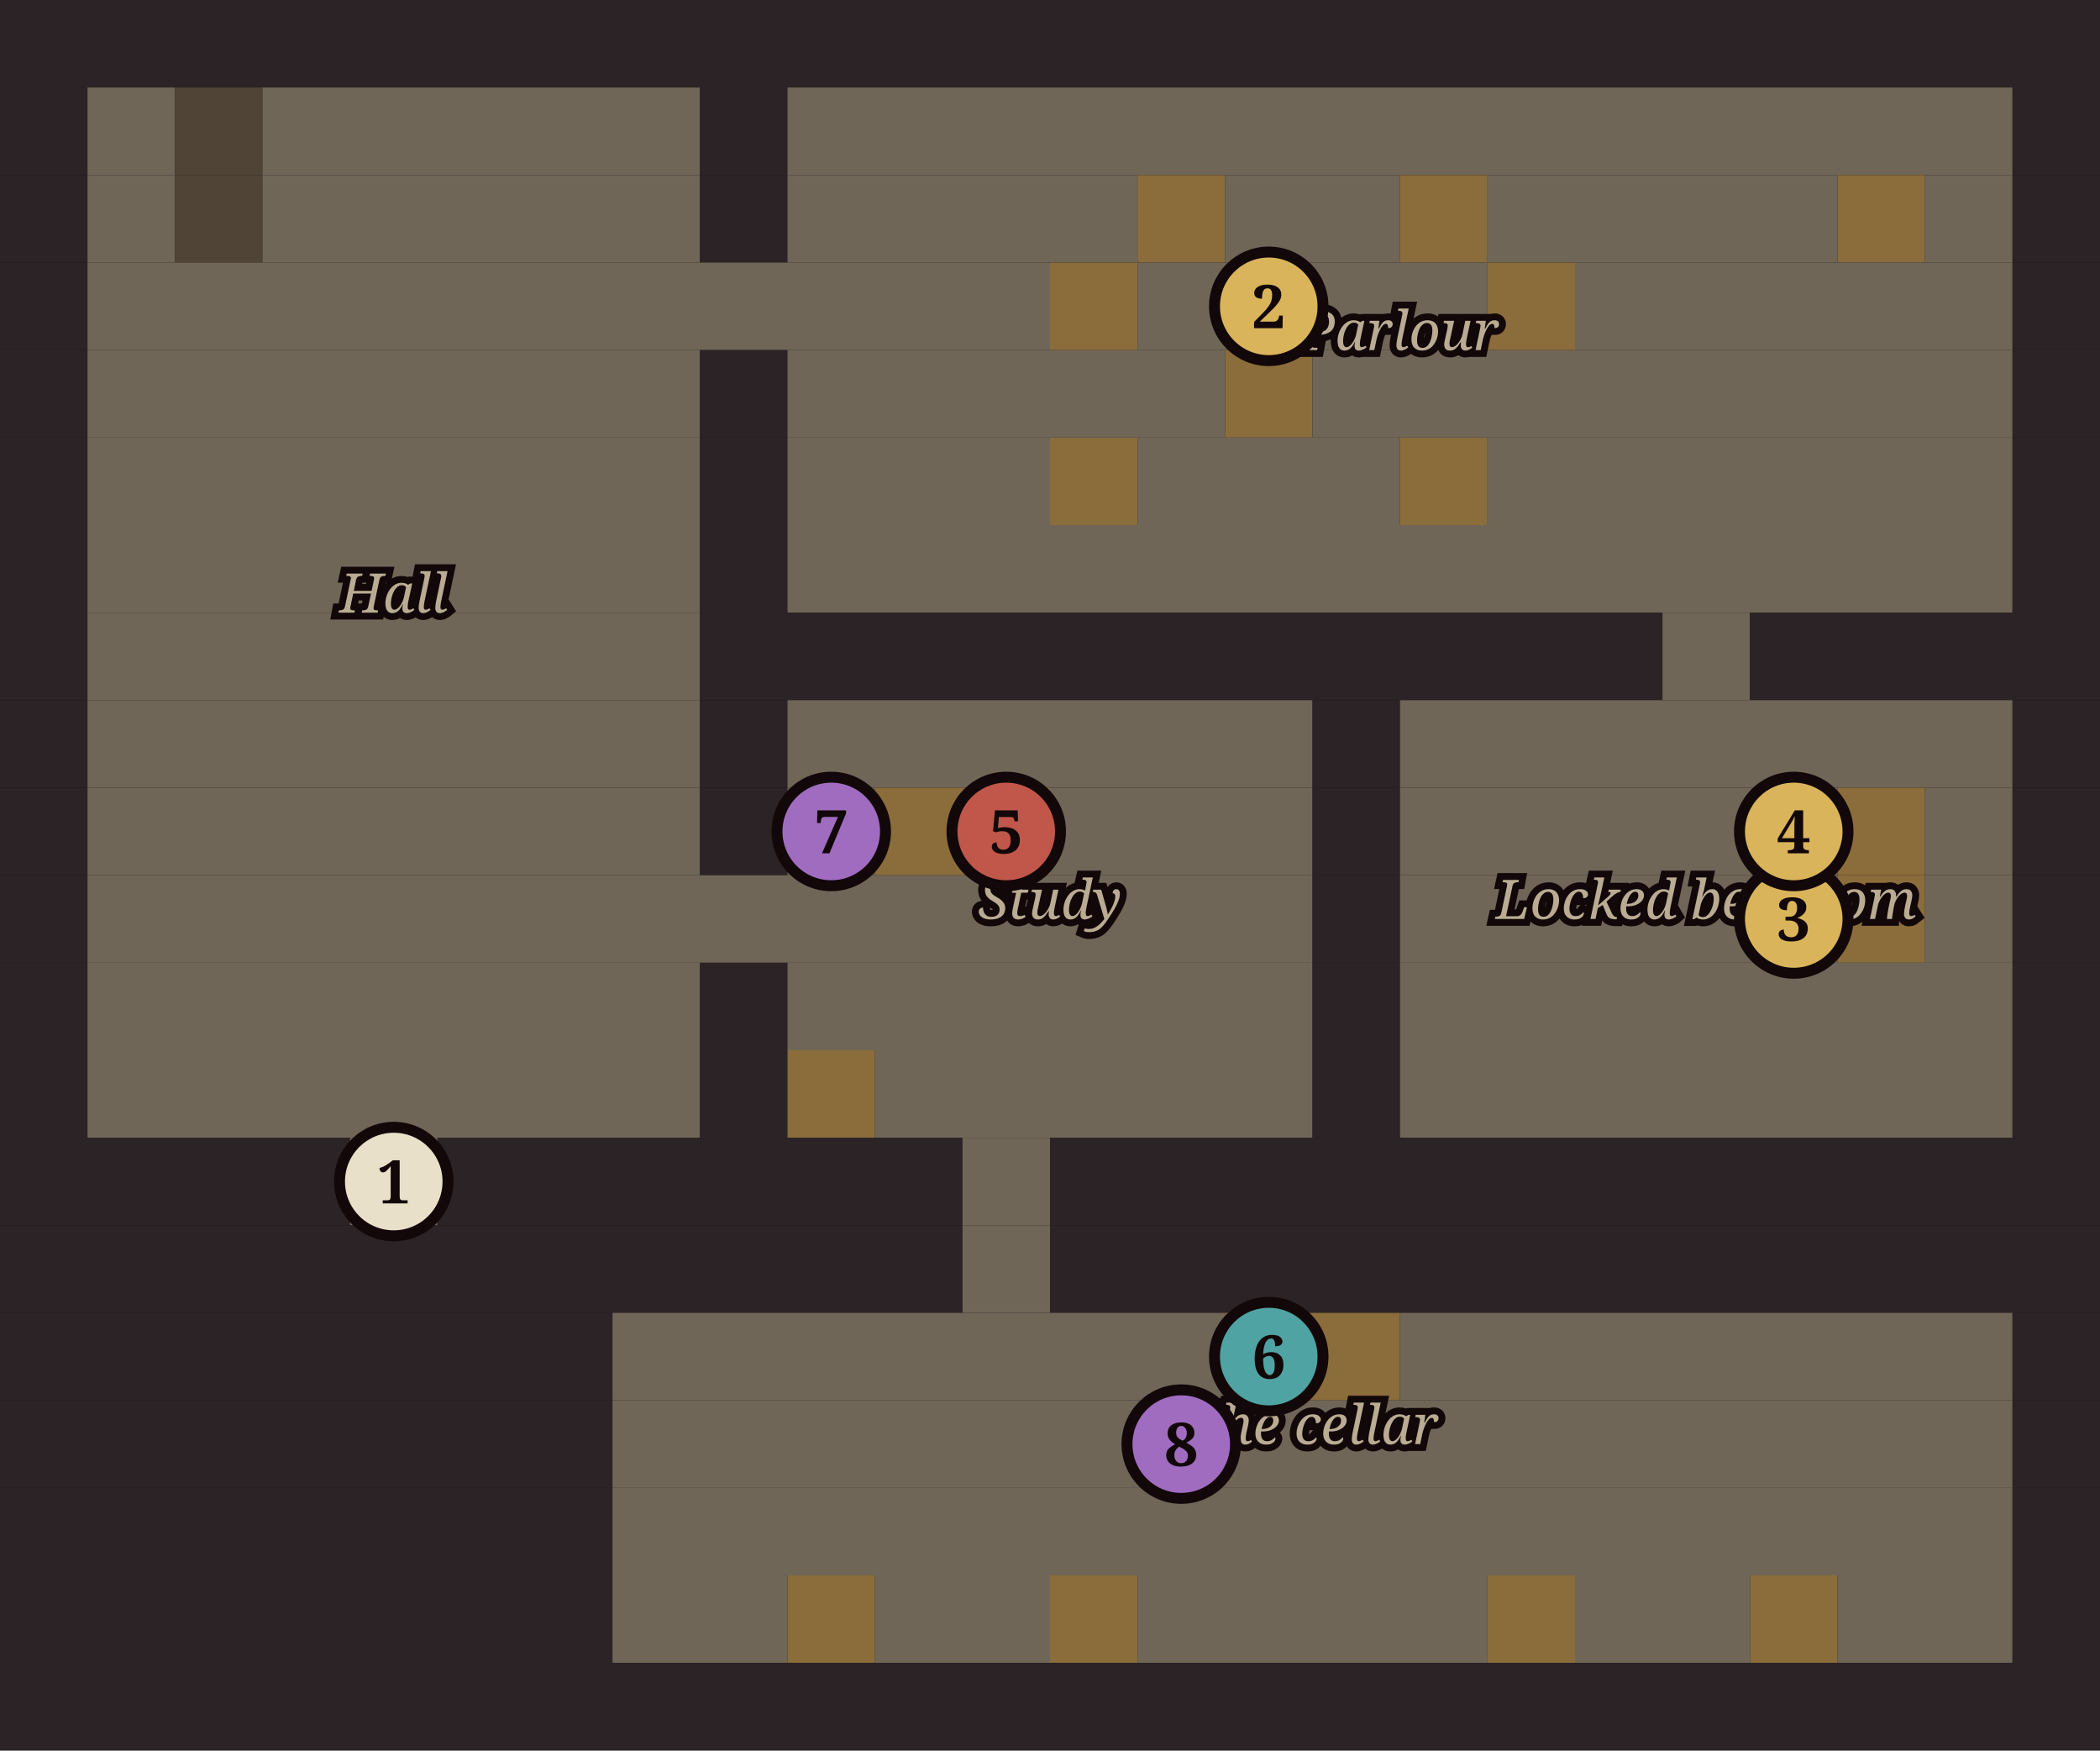
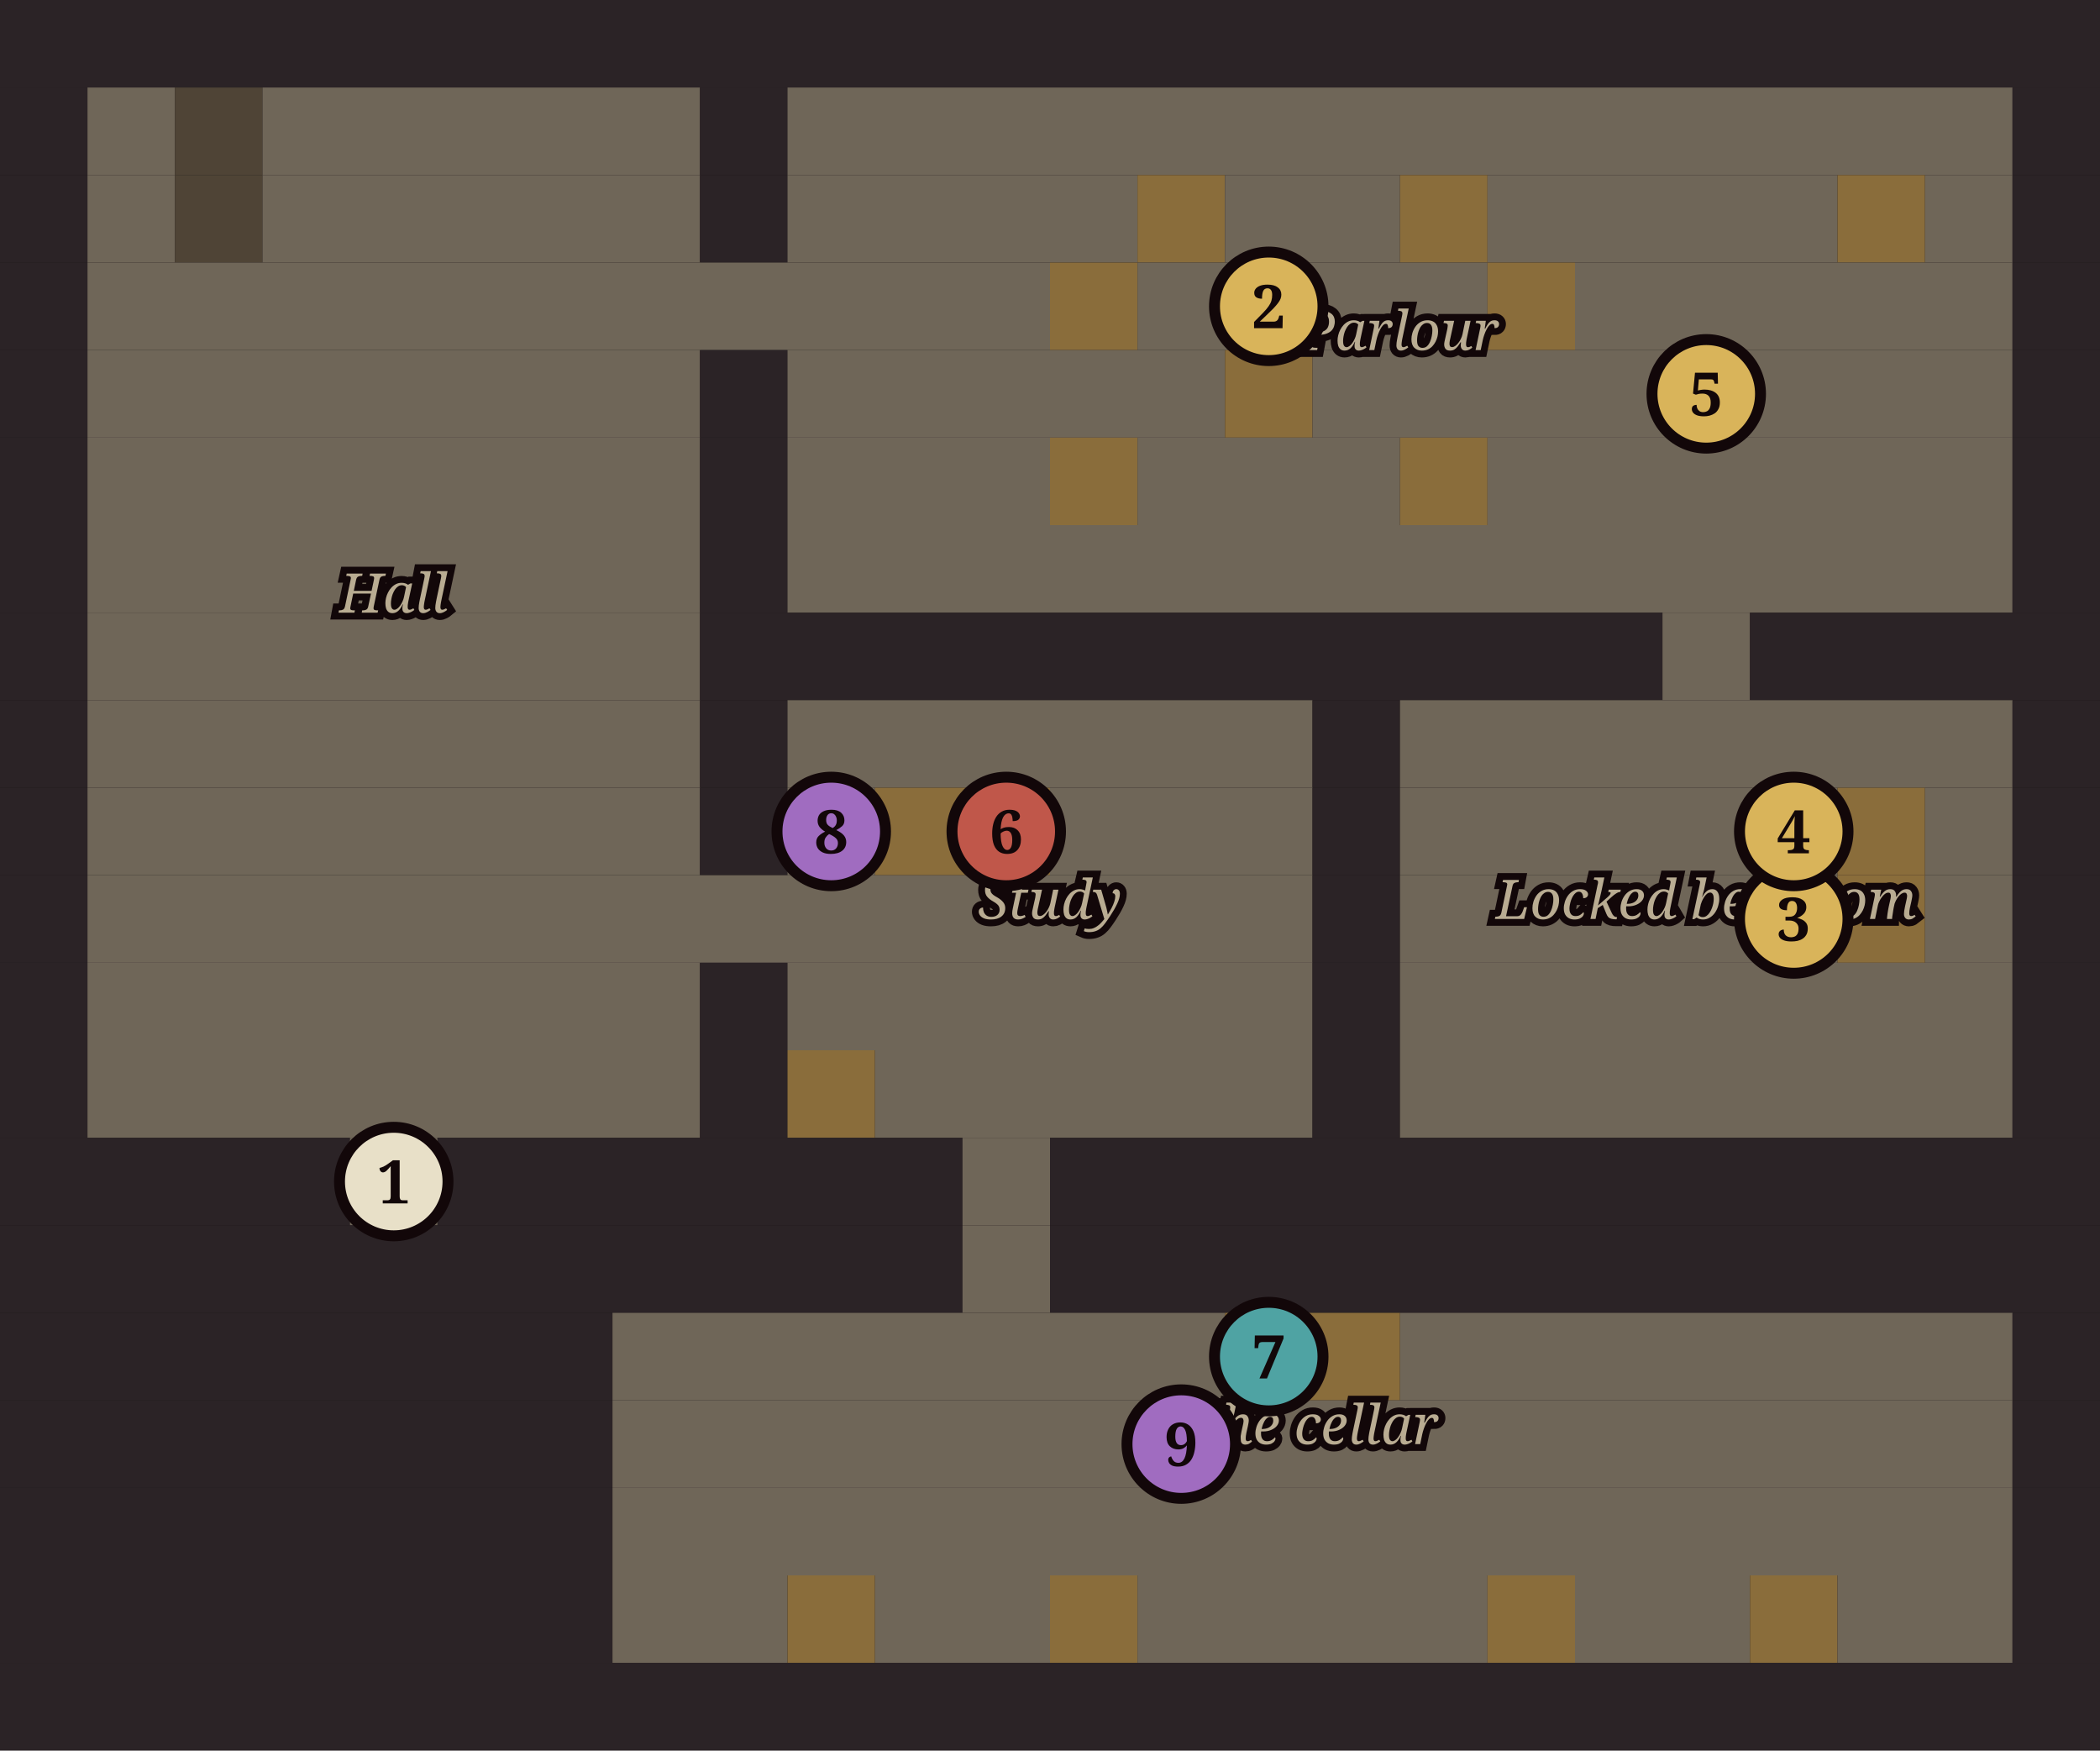
<svg xmlns="http://www.w3.org/2000/svg" viewBox="0 0 384 320" width="384" height="320" font-family="Georgia, serif">
  <rect width="384" height="320" fill="#1a1416" />
  <rect x="0" y="0" width="384" height="16" fill="#2b2326" />
  <rect x="0" y="16" width="16" height="16" fill="#2b2326" />
  <rect x="16" y="16" width="16" height="16" fill="#6f6658" />
  <rect x="32" y="16" width="16" height="16" fill="#4f4436" />
  <rect x="48" y="16" width="80" height="16" fill="#6f6658" />
  <rect x="128" y="16" width="16" height="16" fill="#2b2326" />
  <rect x="144" y="16" width="224" height="16" fill="#6f6658" />
  <rect x="368" y="16" width="16" height="16" fill="#2b2326" />
  <rect x="0" y="32" width="16" height="16" fill="#2b2326" />
  <rect x="16" y="32" width="16" height="16" fill="#6f6658" />
  <rect x="32" y="32" width="16" height="16" fill="#4f4436" />
  <rect x="48" y="32" width="80" height="16" fill="#6f6658" />
  <rect x="128" y="32" width="16" height="16" fill="#2b2326" />
  <rect x="144" y="32" width="64" height="16" fill="#6f6658" />
  <rect x="208" y="32" width="16" height="16" fill="#8a6d3b" />
  <rect x="224" y="32" width="32" height="16" fill="#6f6658" />
  <rect x="256" y="32" width="16" height="16" fill="#8a6d3b" />
  <rect x="272" y="32" width="64" height="16" fill="#6f6658" />
  <rect x="336" y="32" width="16" height="16" fill="#8a6d3b" />
  <rect x="352" y="32" width="16" height="16" fill="#6f6658" />
  <rect x="368" y="32" width="16" height="16" fill="#2b2326" />
  <rect x="0" y="48" width="16" height="16" fill="#2b2326" />
  <rect x="16" y="48" width="176" height="16" fill="#6f6658" />
  <rect x="192" y="48" width="16" height="16" fill="#8a6d3b" />
  <rect x="208" y="48" width="64" height="16" fill="#6f6658" />
  <rect x="272" y="48" width="16" height="16" fill="#8a6d3b" />
  <rect x="288" y="48" width="80" height="16" fill="#6f6658" />
  <rect x="368" y="48" width="16" height="16" fill="#2b2326" />
  <rect x="0" y="64" width="16" height="16" fill="#2b2326" />
  <rect x="16" y="64" width="112" height="16" fill="#6f6658" />
  <rect x="128" y="64" width="16" height="16" fill="#2b2326" />
  <rect x="144" y="64" width="80" height="16" fill="#6f6658" />
  <rect x="224" y="64" width="16" height="16" fill="#8a6d3b" />
  <rect x="240" y="64" width="128" height="16" fill="#6f6658" />
  <rect x="368" y="64" width="16" height="16" fill="#2b2326" />
  <rect x="0" y="80" width="16" height="16" fill="#2b2326" />
  <rect x="16" y="80" width="112" height="16" fill="#6f6658" />
  <rect x="128" y="80" width="16" height="16" fill="#2b2326" />
  <rect x="144" y="80" width="48" height="16" fill="#6f6658" />
  <rect x="192" y="80" width="16" height="16" fill="#8a6d3b" />
  <rect x="208" y="80" width="48" height="16" fill="#6f6658" />
  <rect x="256" y="80" width="16" height="16" fill="#8a6d3b" />
  <rect x="272" y="80" width="96" height="16" fill="#6f6658" />
  <rect x="368" y="80" width="16" height="16" fill="#2b2326" />
  <rect x="0" y="96" width="16" height="16" fill="#2b2326" />
  <rect x="16" y="96" width="112" height="16" fill="#6f6658" />
  <rect x="128" y="96" width="16" height="16" fill="#2b2326" />
  <rect x="144" y="96" width="224" height="16" fill="#6f6658" />
  <rect x="368" y="96" width="16" height="16" fill="#2b2326" />
  <rect x="0" y="112" width="16" height="16" fill="#2b2326" />
  <rect x="16" y="112" width="112" height="16" fill="#6f6658" />
  <rect x="128" y="112" width="176" height="16" fill="#2b2326" />
  <rect x="304" y="112" width="16" height="16" fill="#6f6658" />
  <rect x="320" y="112" width="64" height="16" fill="#2b2326" />
  <rect x="0" y="128" width="16" height="16" fill="#2b2326" />
  <rect x="16" y="128" width="112" height="16" fill="#6f6658" />
  <rect x="128" y="128" width="16" height="16" fill="#2b2326" />
  <rect x="144" y="128" width="96" height="16" fill="#6f6658" />
  <rect x="240" y="128" width="16" height="16" fill="#2b2326" />
  <rect x="256" y="128" width="112" height="16" fill="#6f6658" />
  <rect x="368" y="128" width="16" height="16" fill="#2b2326" />
  <rect x="0" y="144" width="16" height="16" fill="#2b2326" />
  <rect x="16" y="144" width="112" height="16" fill="#6f6658" />
  <rect x="128" y="144" width="16" height="16" fill="#2b2326" />
  <rect x="144" y="144" width="16" height="16" fill="#6f6658" />
  <rect x="160" y="144" width="32" height="16" fill="#8a6d3b" />
  <rect x="192" y="144" width="48" height="16" fill="#6f6658" />
  <rect x="240" y="144" width="16" height="16" fill="#2b2326" />
  <rect x="256" y="144" width="80" height="16" fill="#6f6658" />
  <rect x="336" y="144" width="16" height="16" fill="#8a6d3b" />
  <rect x="352" y="144" width="16" height="16" fill="#6f6658" />
  <rect x="368" y="144" width="16" height="16" fill="#2b2326" />
  <rect x="0" y="160" width="16" height="16" fill="#2b2326" />
  <rect x="16" y="160" width="224" height="16" fill="#6f6658" />
  <rect x="240" y="160" width="16" height="16" fill="#2b2326" />
  <rect x="256" y="160" width="80" height="16" fill="#6f6658" />
  <rect x="336" y="160" width="16" height="16" fill="#8a6d3b" />
  <rect x="352" y="160" width="16" height="16" fill="#6f6658" />
  <rect x="368" y="160" width="16" height="16" fill="#2b2326" />
  <rect x="0" y="176" width="16" height="16" fill="#2b2326" />
  <rect x="16" y="176" width="112" height="16" fill="#6f6658" />
  <rect x="128" y="176" width="16" height="16" fill="#2b2326" />
  <rect x="144" y="176" width="96" height="16" fill="#6f6658" />
  <rect x="240" y="176" width="16" height="16" fill="#2b2326" />
  <rect x="256" y="176" width="112" height="16" fill="#6f6658" />
  <rect x="368" y="176" width="16" height="16" fill="#2b2326" />
  <rect x="0" y="192" width="16" height="16" fill="#2b2326" />
  <rect x="16" y="192" width="112" height="16" fill="#6f6658" />
  <rect x="128" y="192" width="16" height="16" fill="#2b2326" />
  <rect x="144" y="192" width="16" height="16" fill="#8a6d3b" />
  <rect x="160" y="192" width="80" height="16" fill="#6f6658" />
  <rect x="240" y="192" width="16" height="16" fill="#2b2326" />
  <rect x="256" y="192" width="112" height="16" fill="#6f6658" />
  <rect x="368" y="192" width="16" height="16" fill="#2b2326" />
  <rect x="0" y="208" width="64" height="16" fill="#2b2326" />
  <rect x="64" y="208" width="16" height="16" fill="#6f6658" />
  <rect x="80" y="208" width="96" height="16" fill="#2b2326" />
  <rect x="176" y="208" width="16" height="16" fill="#6f6658" />
  <rect x="192" y="208" width="192" height="16" fill="#2b2326" />
  <rect x="0" y="224" width="176" height="16" fill="#2b2326" />
  <rect x="176" y="224" width="16" height="16" fill="#6f6658" />
  <rect x="192" y="224" width="192" height="16" fill="#2b2326" />
  <rect x="0" y="240" width="112" height="16" fill="#2b2326" />
  <rect x="112" y="240" width="112" height="16" fill="#6f6658" />
  <rect x="224" y="240" width="32" height="16" fill="#8a6d3b" />
  <rect x="256" y="240" width="112" height="16" fill="#6f6658" />
  <rect x="368" y="240" width="16" height="16" fill="#2b2326" />
  <rect x="0" y="256" width="112" height="16" fill="#2b2326" />
  <rect x="112" y="256" width="256" height="16" fill="#6f6658" />
  <rect x="368" y="256" width="16" height="16" fill="#2b2326" />
  <rect x="0" y="272" width="112" height="16" fill="#2b2326" />
  <rect x="112" y="272" width="256" height="16" fill="#6f6658" />
  <rect x="368" y="272" width="16" height="16" fill="#2b2326" />
  <rect x="0" y="288" width="112" height="16" fill="#2b2326" />
  <rect x="112" y="288" width="32" height="16" fill="#6f6658" />
  <rect x="144" y="288" width="16" height="16" fill="#8a6d3b" />
  <rect x="160" y="288" width="32" height="16" fill="#6f6658" />
  <rect x="192" y="288" width="16" height="16" fill="#8a6d3b" />
  <rect x="208" y="288" width="64" height="16" fill="#6f6658" />
  <rect x="272" y="288" width="16" height="16" fill="#8a6d3b" />
  <rect x="288" y="288" width="32" height="16" fill="#6f6658" />
  <rect x="320" y="288" width="16" height="16" fill="#8a6d3b" />
  <rect x="336" y="288" width="32" height="16" fill="#6f6658" />
  <rect x="368" y="288" width="16" height="16" fill="#2b2326" />
  <rect x="0" y="304" width="384" height="16" fill="#2b2326" />
  <text x="72.0" y="112.0" font-size="10" text-anchor="middle" fill="#f0e2c0" fill-opacity="0.75" stroke="#120709" stroke-width="2.5" paint-order="stroke" font-style="italic">Hall</text>
  <text x="256.0" y="64.0" font-size="10" text-anchor="middle" fill="#f0e2c0" fill-opacity="0.75" stroke="#120709" stroke-width="2.5" paint-order="stroke" font-style="italic">Parlour</text>
  <text x="192.0" y="168.0" font-size="10" text-anchor="middle" fill="#f0e2c0" fill-opacity="0.75" stroke="#120709" stroke-width="2.5" paint-order="stroke" font-style="italic">Study</text>
  <text x="312.0" y="168.0" font-size="10" text-anchor="middle" fill="#f0e2c0" fill-opacity="0.75" stroke="#120709" stroke-width="2.5" paint-order="stroke" font-style="italic">Locked bedroom</text>
  <text x="240.0" y="264.0" font-size="10" text-anchor="middle" fill="#f0e2c0" fill-opacity="0.75" stroke="#120709" stroke-width="2.5" paint-order="stroke" font-style="italic">The cellar</text>
  <circle cx="72.0" cy="216.0" r="9.92" fill="#e8e0c8" stroke="#120709" stroke-width="2" />
  <text x="72.0" y="220.0" font-size="11" text-anchor="middle" fill="#120709" font-weight="bold">1</text>
  <circle cx="232.0" cy="56.0" r="9.92" fill="#d9b45a" stroke="#120709" stroke-width="2" />
  <text x="232.0" y="60.0" font-size="11" text-anchor="middle" fill="#120709" font-weight="bold">2</text>
  <circle cx="328.0" cy="168.0" r="9.92" fill="#d9b45a" stroke="#120709" stroke-width="2" />
  <text x="328.0" y="172.0" font-size="11" text-anchor="middle" fill="#120709" font-weight="bold">3</text>
  <circle cx="328.0" cy="152.0" r="9.92" fill="#d9b45a" stroke="#120709" stroke-width="2" />
  <text x="328.0" y="156.0" font-size="11" text-anchor="middle" fill="#120709" font-weight="bold">4</text>
+   <circle cx="312.0" cy="72.0" r="9.92" fill="#d9b45a" stroke="#120709" stroke-width="2" />
+   <text x="312.0" y="76.0" font-size="11" text-anchor="middle" fill="#120709" font-weight="bold">5</text>
  <circle cx="184.0" cy="152.0" r="9.92" fill="#c0574a" stroke="#120709" stroke-width="2" />
-   <text x="184.0" y="156.0" font-size="11" text-anchor="middle" fill="#120709" font-weight="bold">5</text>
+   <text x="184.0" y="156.0" font-size="11" text-anchor="middle" fill="#120709" font-weight="bold">6</text>
  <circle cx="232.0" cy="248.0" r="9.92" fill="#4fa3a3" stroke="#120709" stroke-width="2" />
-   <text x="232.0" y="252.0" font-size="11" text-anchor="middle" fill="#120709" font-weight="bold">6</text>
+   <text x="232.0" y="252.0" font-size="11" text-anchor="middle" fill="#120709" font-weight="bold">7</text>
  <circle cx="152.0" cy="152.0" r="9.92" fill="#a06cc0" stroke="#120709" stroke-width="2" />
-   <text x="152.0" y="156.0" font-size="11" text-anchor="middle" fill="#120709" font-weight="bold">7</text>
+   <text x="152.0" y="156.0" font-size="11" text-anchor="middle" fill="#120709" font-weight="bold">8</text>
  <circle cx="216.0" cy="264.0" r="9.92" fill="#a06cc0" stroke="#120709" stroke-width="2" />
-   <text x="216.0" y="268.0" font-size="11" text-anchor="middle" fill="#120709" font-weight="bold">8</text>
+   <text x="216.0" y="268.0" font-size="11" text-anchor="middle" fill="#120709" font-weight="bold">9</text>
</svg>
